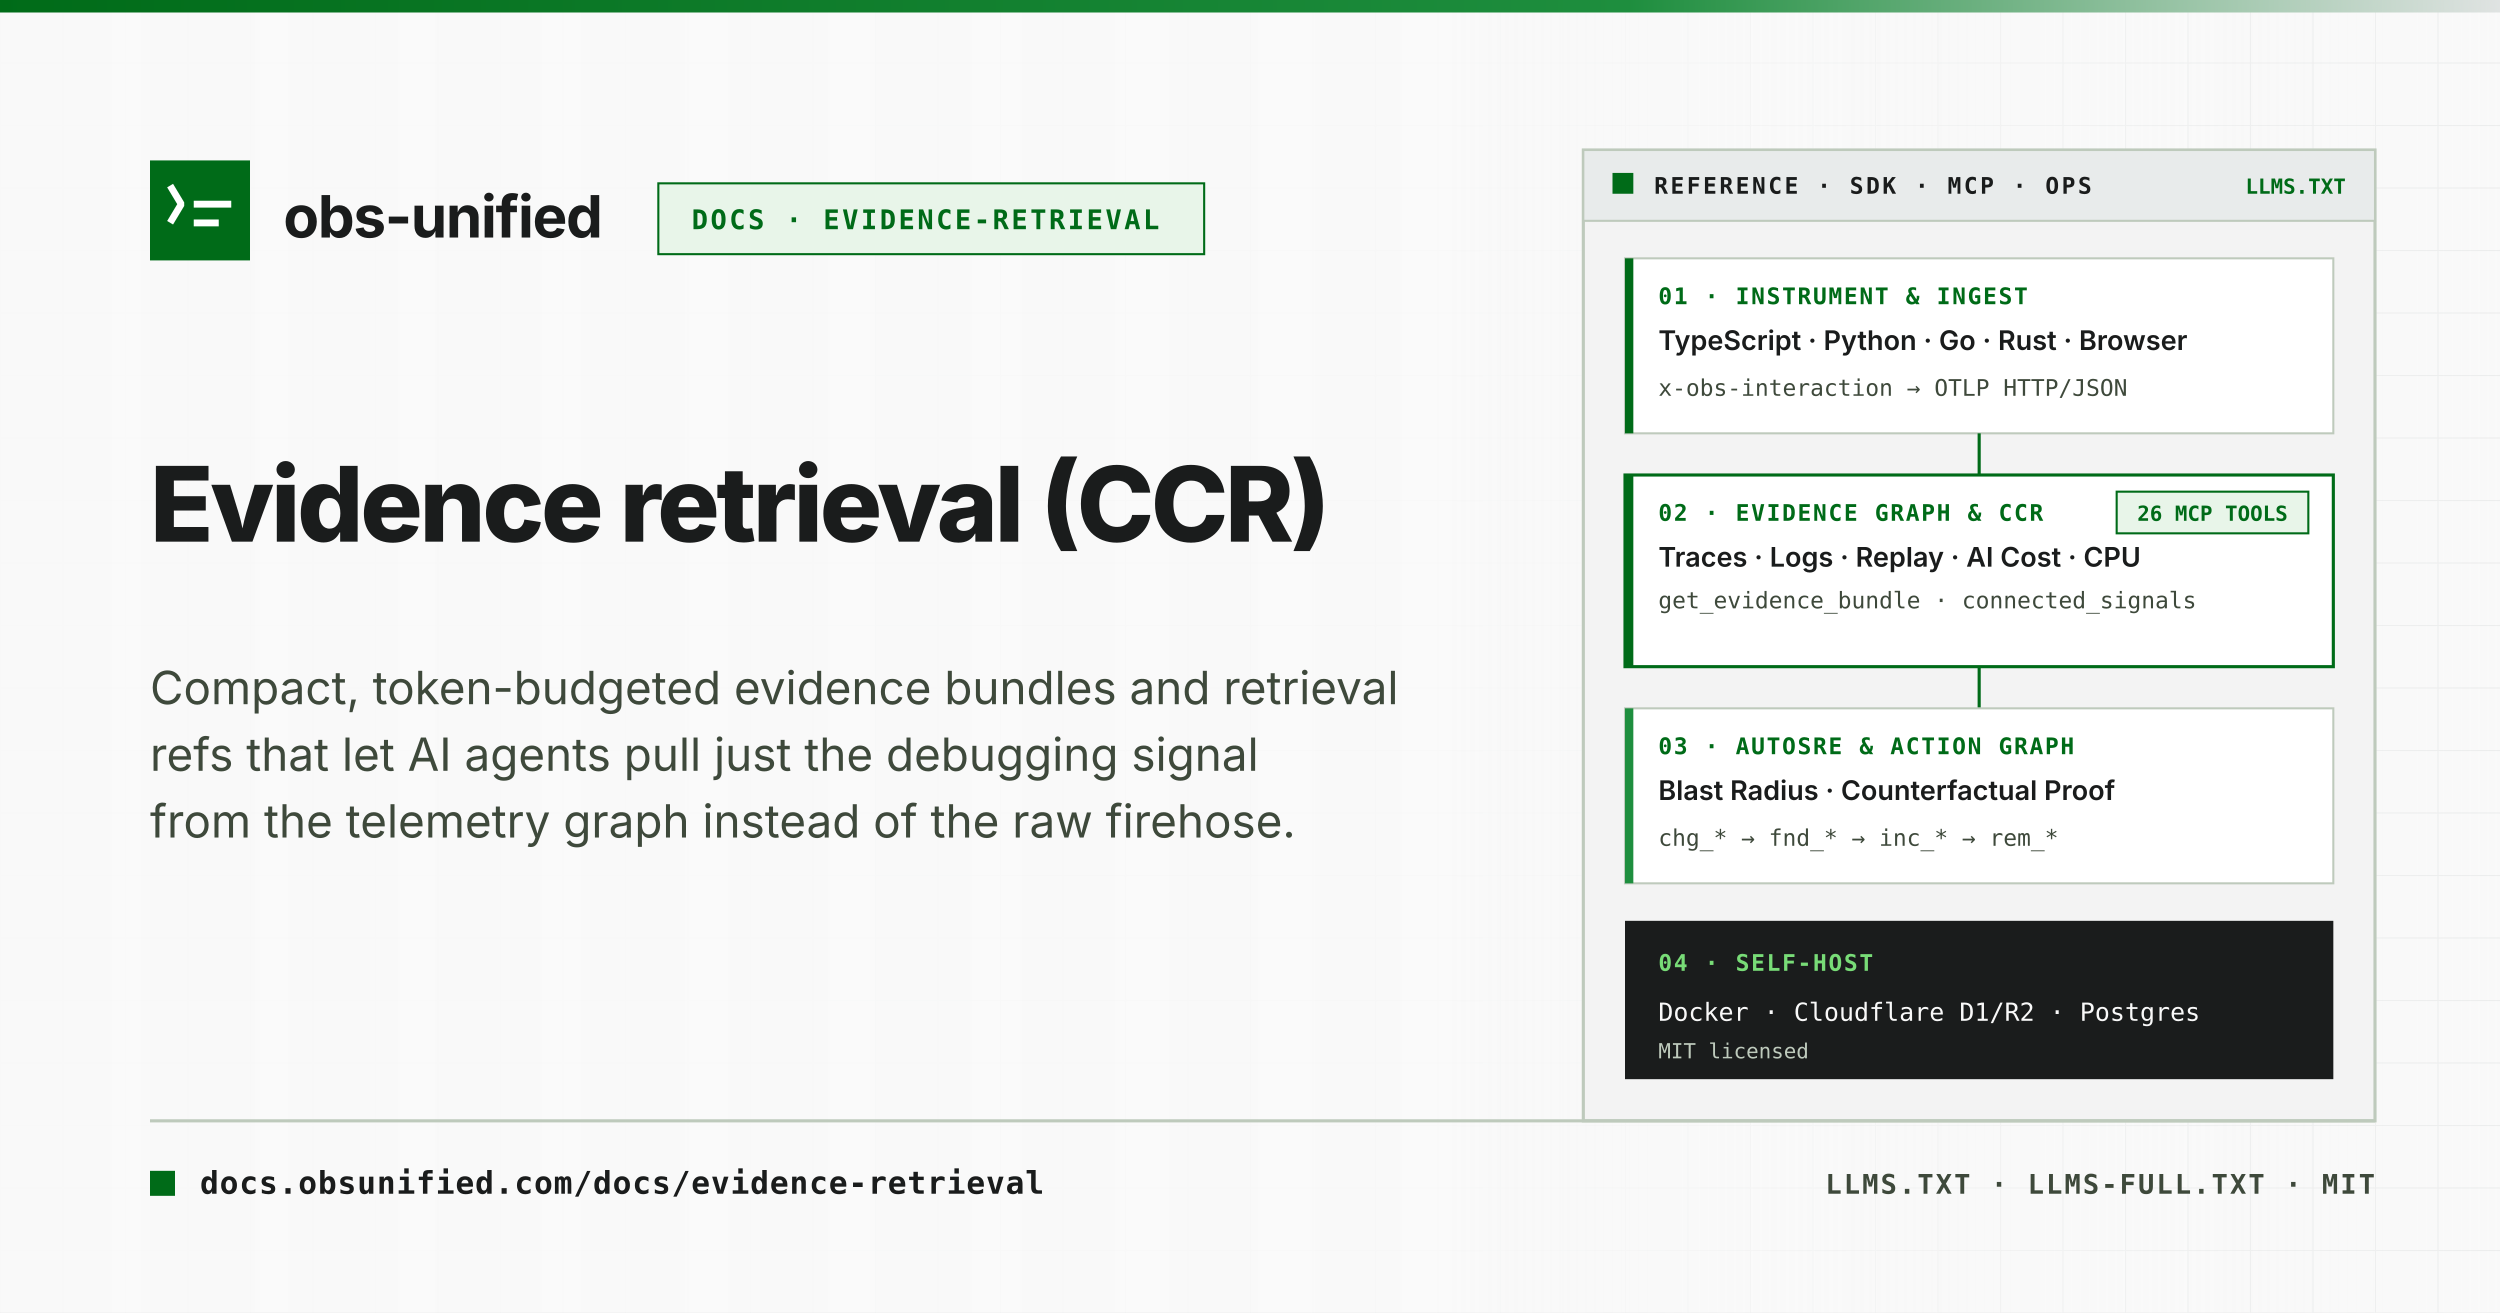
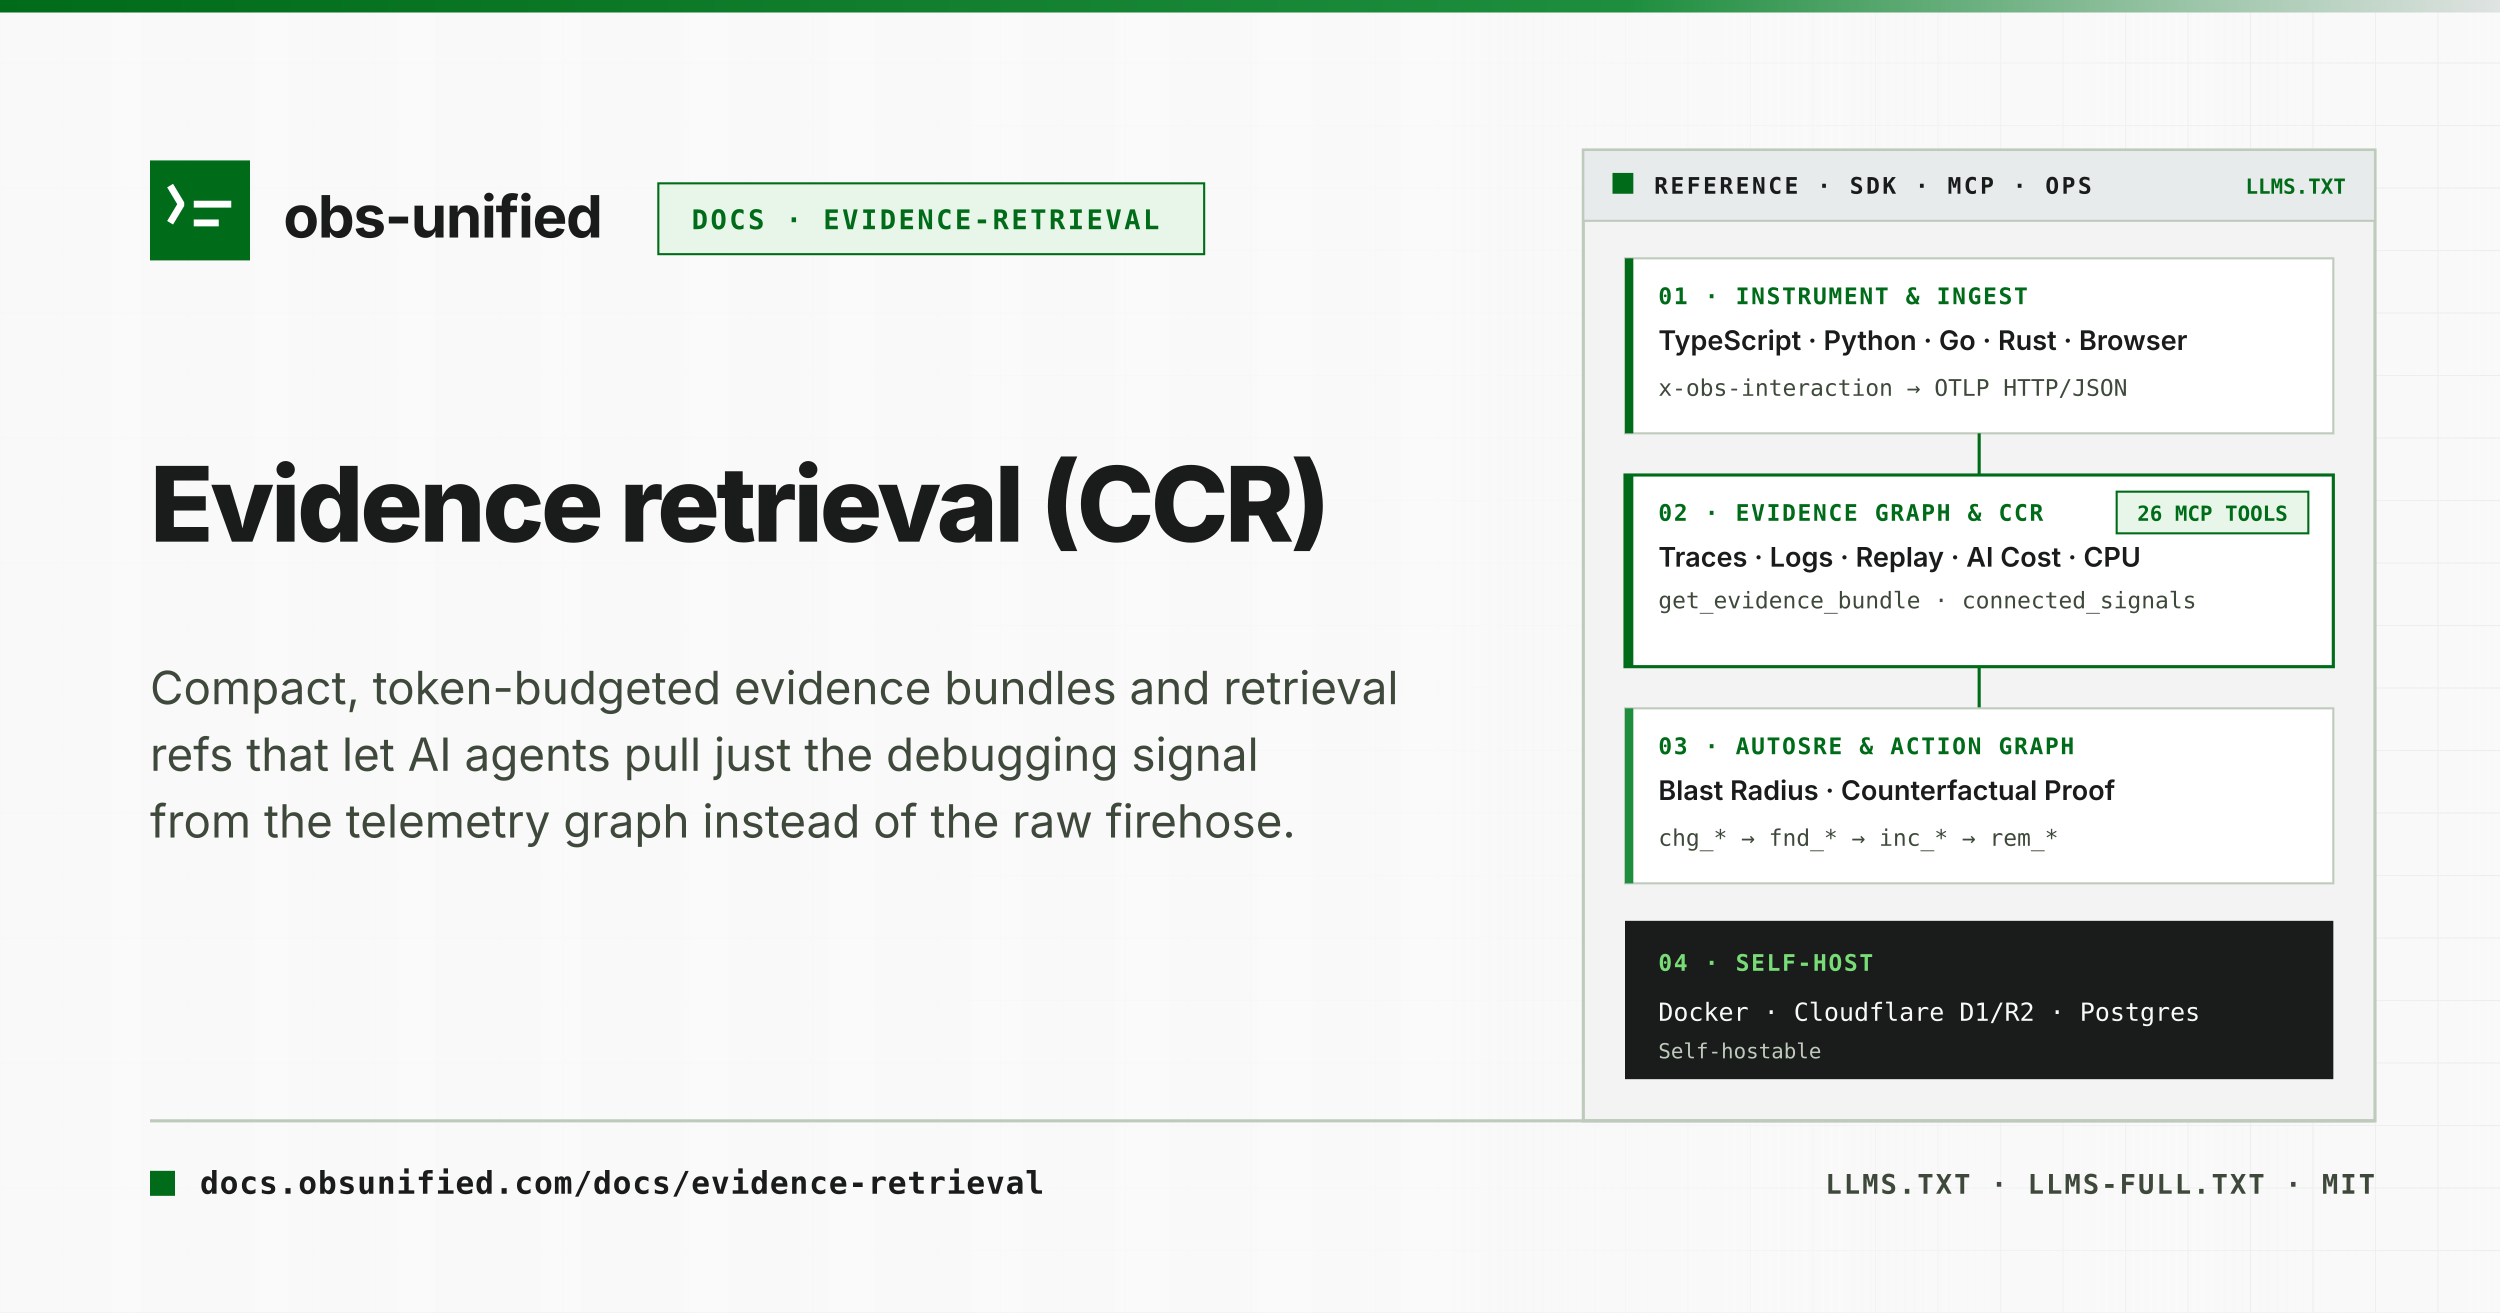
<svg xmlns="http://www.w3.org/2000/svg" viewBox="0 0 1200 630" width="1200" height="630" role="img" aria-label="Evidence retrieval (CCR) — obs-unified documentation">
  <defs>
    <pattern id="grid" width="30" height="30" patternUnits="userSpaceOnUse">
      <path d="M 30 0 L 0 0 0 30" fill="none" stroke="#E2E4E4" stroke-width="1" />
    </pattern>
    <linearGradient id="surfaceFade" x1="0" y1="0" x2="1" y2="0">
      <stop offset="0%" stop-color="#F9F9F9" stop-opacity="0.97" />
      <stop offset="58%" stop-color="#F9F9F9" stop-opacity="0.93" />
      <stop offset="100%" stop-color="#F9F9F9" stop-opacity="0.45" />
    </linearGradient>
    <linearGradient id="accentBar" x1="0" y1="0" x2="1" y2="0">
      <stop offset="0%" stop-color="#006B18" />
      <stop offset="65%" stop-color="#1E8E3E" />
      <stop offset="100%" stop-color="#E2E4E4" />
    </linearGradient>
  </defs>
  <rect width="1200" height="630" fill="#F9F9F9" />
  <rect width="1200" height="630" fill="url(#grid)" />
  <rect width="1200" height="630" fill="url(#surfaceFade)" />
  <rect x="0" y="0" width="1200" height="6" fill="url(#accentBar)" />
  <g transform="translate(760, 72)">
    <rect x="0" y="0" width="380" height="466" fill="#F3F3F3" stroke="#BECABC" stroke-width="1.5" />
    <rect x="0" y="0" width="380" height="34" fill="#E8EBEB" stroke="#BECABC" stroke-width="1" />
    <rect x="14" y="11" width="10" height="10" fill="#006B18" />
    <text x="34" y="21" font-family="'JetBrains Mono', 'SFMono-Regular', Menlo, monospace" font-size="11" font-weight="700" fill="#1A1C1C" letter-spacing="1.2">REFERENCE · SDK · MCP · OPS</text>
    <text x="366" y="21" text-anchor="end" font-family="'JetBrains Mono', 'SFMono-Regular', Menlo, monospace" font-size="10" font-weight="600" fill="#006B18">LLMS.TXT</text>
    <rect x="20" y="52" width="340" height="84" fill="#FFFFFF" stroke="#BECABC" stroke-width="1" />
    <rect x="20" y="52" width="4" height="84" fill="#006B18" />
    <text x="36" y="74" font-family="'JetBrains Mono', 'SFMono-Regular', Menlo, monospace" font-size="11" font-weight="700" fill="#006B18" letter-spacing="0.8">01 · INSTRUMENT &amp; INGEST</text>
    <text x="36" y="96" font-family="'Inter', -apple-system, sans-serif" font-size="13" font-weight="600" fill="#1A1C1C">TypeScript · Python · Go · Rust · Browser</text>
    <text x="36" y="118" font-family="'JetBrains Mono', 'SFMono-Regular', Menlo, monospace" font-size="11" font-weight="500" fill="#3E493B">x-obs-interaction → OTLP HTTP/JSON</text>
    <line x1="190" y1="136" x2="190" y2="156" stroke="#006B18" stroke-width="1.5" />
    <rect x="20" y="156" width="340" height="92" fill="#FFFFFF" stroke="#006B18" stroke-width="1.5" />
    <rect x="20" y="156" width="4" height="92" fill="#006B18" />
    <text x="36" y="178" font-family="'JetBrains Mono', 'SFMono-Regular', Menlo, monospace" font-size="11" font-weight="700" fill="#006B18" letter-spacing="0.8">02 · EVIDENCE GRAPH &amp; CCR</text>
    <text x="36" y="200" font-family="'Inter', -apple-system, sans-serif" font-size="13" font-weight="600" fill="#1A1C1C">Traces · Logs · Replay · AI Cost · CPU</text>
    <text x="36" y="220" font-family="'JetBrains Mono', 'SFMono-Regular', Menlo, monospace" font-size="11" font-weight="500" fill="#3E493B">get_evidence_bundle · connected_signals</text>
    <rect x="256" y="164" width="92" height="20" fill="#E8F5E9" stroke="#006B18" stroke-width="1" />
    <text x="302" y="178" text-anchor="middle" font-family="'JetBrains Mono', 'SFMono-Regular', Menlo, monospace" font-size="10" font-weight="700" fill="#006B18">26 MCP TOOLS</text>
    <line x1="190" y1="248" x2="190" y2="268" stroke="#006B18" stroke-width="1.5" />
    <rect x="20" y="268" width="340" height="84" fill="#FFFFFF" stroke="#BECABC" stroke-width="1" />
    <rect x="20" y="268" width="4" height="84" fill="#1E8E3E" />
    <text x="36" y="290" font-family="'JetBrains Mono', 'SFMono-Regular', Menlo, monospace" font-size="11" font-weight="700" fill="#006B18" letter-spacing="0.8">03 · AUTOSRE &amp; ACTION GRAPH</text>
    <text x="36" y="312" font-family="'Inter', -apple-system, sans-serif" font-size="13" font-weight="600" fill="#1A1C1C">Blast Radius · Counterfactual Proof</text>
    <text x="36" y="334" font-family="'JetBrains Mono', 'SFMono-Regular', Menlo, monospace" font-size="11" font-weight="500" fill="#3E493B">chg_* → fnd_* → inc_* → rem_*</text>
    <rect x="20" y="370" width="340" height="76" fill="#1A1C1C" />
    <text x="36" y="394" font-family="'JetBrains Mono', 'SFMono-Regular', Menlo, monospace" font-size="11" font-weight="700" fill="#78DC77" letter-spacing="0.8">04 · SELF-HOST</text>
    <text x="36" y="418" font-family="'JetBrains Mono', 'SFMono-Regular', Menlo, monospace" font-size="12" font-weight="500" fill="#F9F9F9">Docker · Cloudflare D1/R2 · Postgres</text>
-     <text x="36" y="436" font-family="'JetBrains Mono', 'SFMono-Regular', Menlo, monospace" font-size="10" font-weight="500" fill="#BECABC">MIT licensed</text>
+     <text x="36" y="436" font-family="'JetBrains Mono', 'SFMono-Regular', Menlo, monospace" font-size="10" font-weight="500" fill="#BECABC">Self-hostable</text>
  </g>
  <g transform="translate(72, 72)">
    <g transform="translate(0, 5) scale(1.5)">
      <rect width="32" height="32" fill="#006B18" />
      <path d="M7 9 L10 14 L7 19" fill="none" stroke="#FFFFFF" stroke-width="2.2" stroke-linejoin="bevel" stroke-linecap="square" />
      <rect x="14" y="12.9" width="12" height="2.2" fill="#FFFFFF" />
      <rect x="14" y="18.9" width="8" height="2.2" fill="#FFFFFF" />
    </g>
    <text x="64" y="42" font-family="'Inter', -apple-system, BlinkMacSystemFont, 'Segoe UI', sans-serif" font-size="28" font-weight="700" fill="#1A1C1C" letter-spacing="-0.6">obs-unified</text>
    <rect x="244" y="16" width="262" height="34" fill="#E8F5E9" stroke="#006B18" stroke-width="1" />
    <text x="260" y="38" font-family="'JetBrains Mono', 'SFMono-Regular', Menlo, monospace" font-size="13" font-weight="700" fill="#006B18" letter-spacing="1.2">DOCS · EVIDENCE-RETRIEVAL</text>
  </g>
  <text x="72" y="260" font-family="'Inter', -apple-system, BlinkMacSystemFont, 'Segoe UI', sans-serif" font-size="50" font-weight="800" fill="#1A1C1C" letter-spacing="-1.6">Evidence retrieval (CCR)</text>
  <text x="72" y="338" font-family="'Inter', -apple-system, BlinkMacSystemFont, 'Segoe UI', sans-serif" font-size="22" font-weight="400" fill="#3E493B">Compact, token-budgeted evidence bundles and retrieval</text>
  <text x="72" y="370" font-family="'Inter', -apple-system, BlinkMacSystemFont, 'Segoe UI', sans-serif" font-size="22" font-weight="400" fill="#3E493B">refs that let AI agents pull just the debugging signal</text>
  <text x="72" y="402" font-family="'Inter', -apple-system, BlinkMacSystemFont, 'Segoe UI', sans-serif" font-size="22" font-weight="400" fill="#3E493B">from the telemetry graph instead of the raw firehose.</text>
  <line x1="72" y1="538" x2="1140" y2="538" stroke="#BECABC" stroke-width="1.5" />
  <rect x="72" y="562" width="12" height="12" fill="#006B18" />
  <text x="96" y="573" font-family="'JetBrains Mono', 'SFMono-Regular', Menlo, monospace" font-size="15" font-weight="700" fill="#1A1C1C" letter-spacing="0.4">docs.obsunified.com/docs/evidence-retrieval</text>
  <text x="1140" y="573" text-anchor="end" font-family="'JetBrains Mono', 'SFMono-Regular', Menlo, monospace" font-size="13" font-weight="600" fill="#3E493B" letter-spacing="1">LLMS.TXT · LLMS-FULL.TXT · MIT</text>
</svg>
